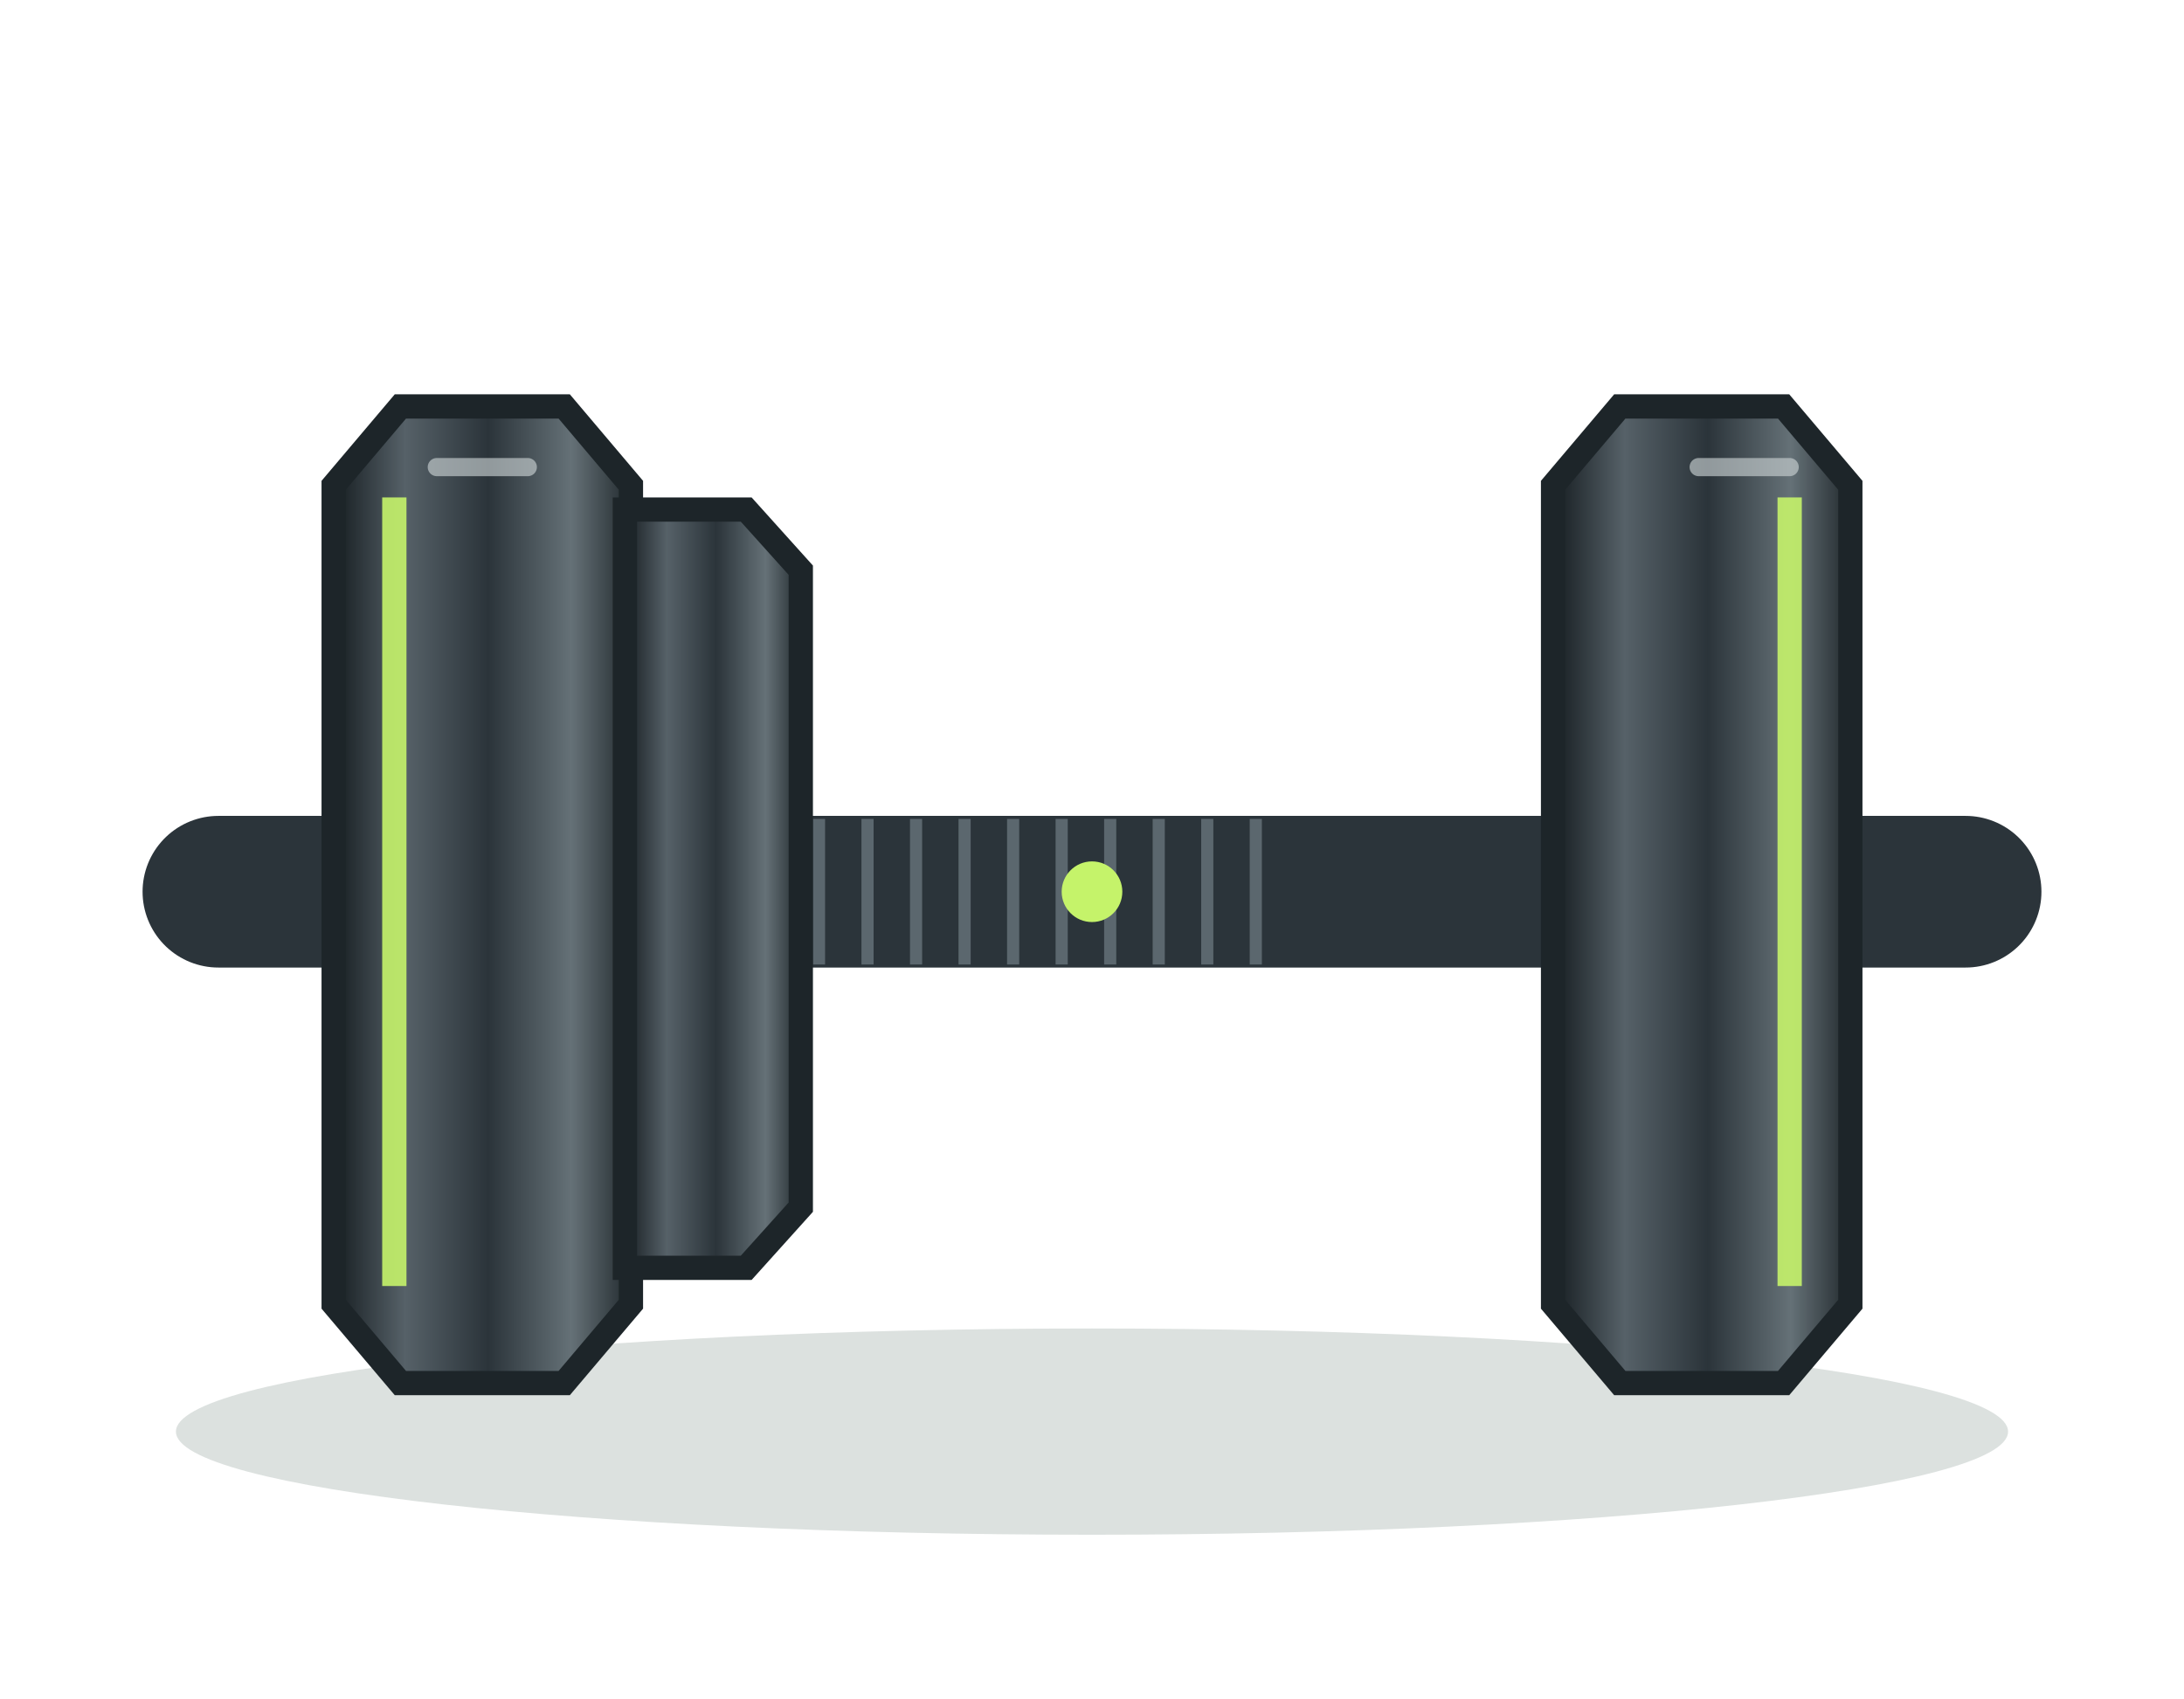
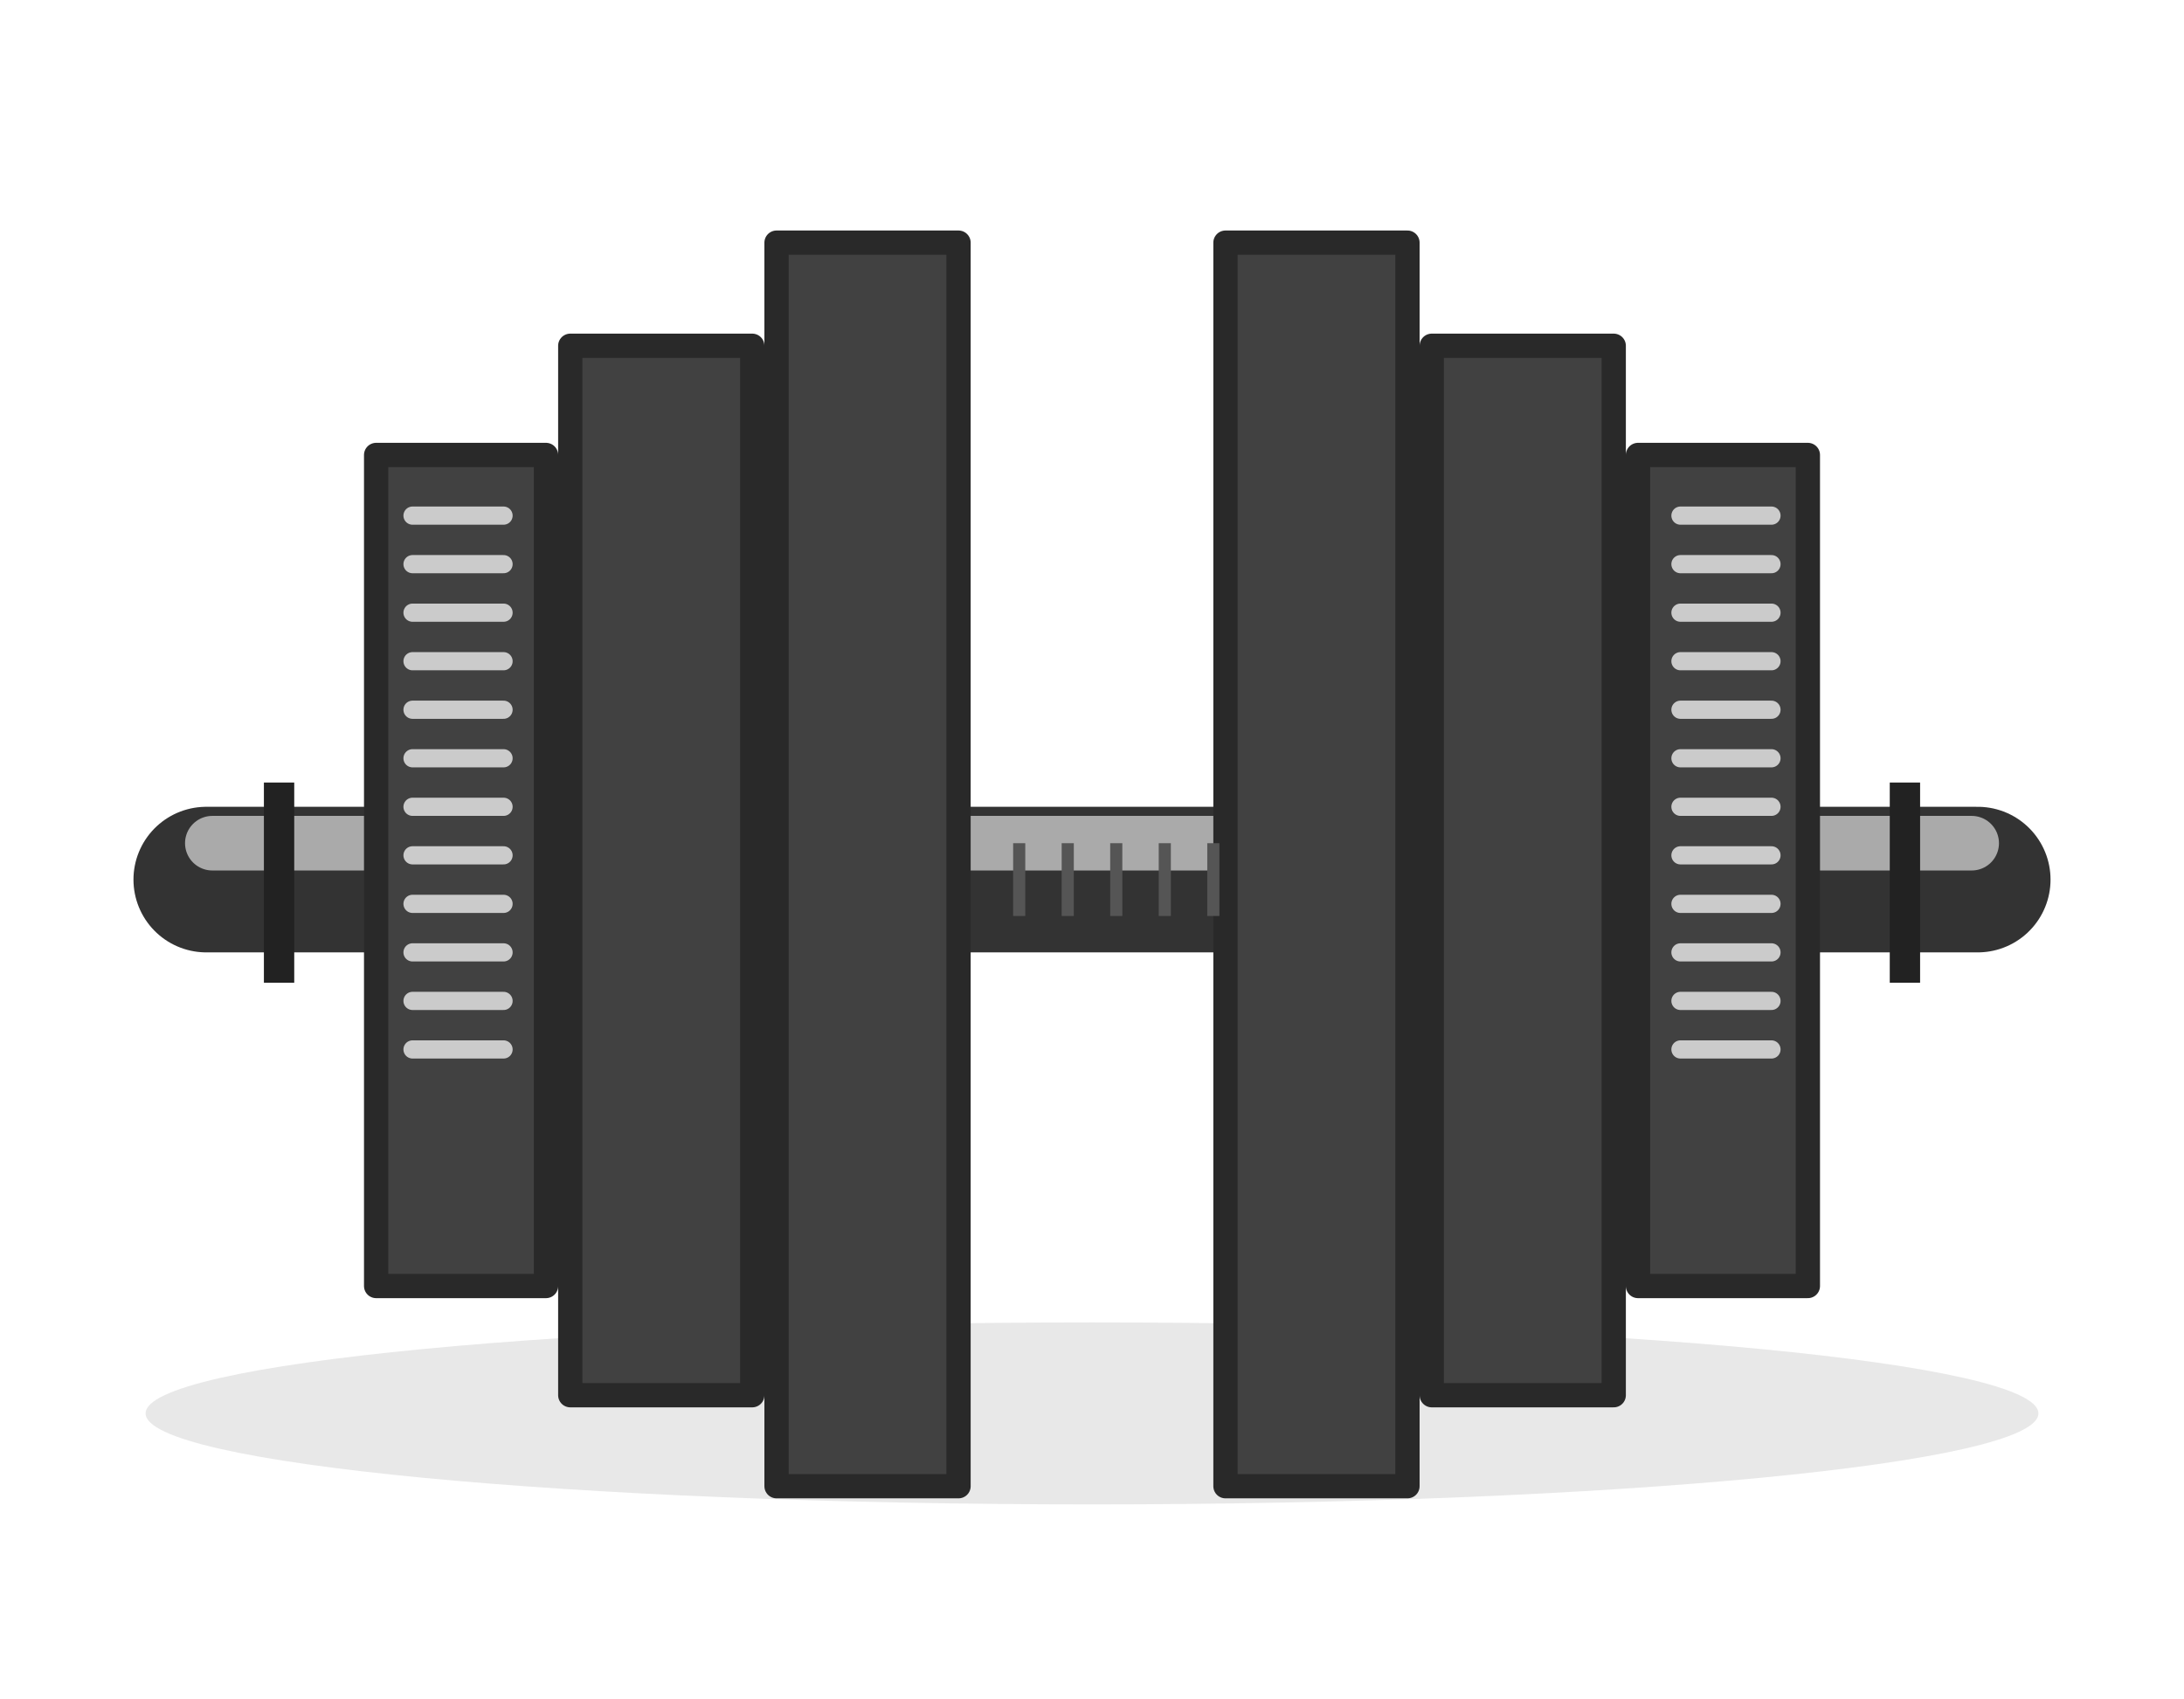
<svg xmlns="http://www.w3.org/2000/svg" viewBox="0 0 360 280" fill="none">
-   <defs>
-     <linearGradient id="bar" x1="0" y1="0" x2="0" y2="1">
-       <stop stop-color="#f5f7f5" />
-       <stop offset=".38" stop-color="#9ea9ad" />
-       <stop offset="1" stop-color="#59666c" />
-     </linearGradient>
-     <linearGradient id="plate" x1="0" y1="0" x2="1" y2="0">
-       <stop stop-color="#161d21" />
-       <stop offset=".24" stop-color="#566168" />
-       <stop offset=".52" stop-color="#2b343a" />
-       <stop offset=".8" stop-color="#657177" />
-       <stop offset="1" stop-color="#222a2e" />
-     </linearGradient>
-   </defs>
-   <ellipse cx="180" cy="236" rx="151" ry="17" fill="#dce1df" />
-   <path d="M36 147h288" stroke="#2b343a" stroke-width="25" stroke-linecap="round" />
-   <path d="M39 141h282" stroke="url(#bar)" stroke-width="13" stroke-linecap="round" />
-   <path d="M111 135v24m8-24v24m8-24v24m8-24v24m8-24v24m8-24v24m8-24v24m8-24v24m8-24v24m8-24v24m8-24v24m8-24v24m8-24v24" stroke="#67747a" stroke-width="2" opacity=".8" />
-   <g stroke="#1d2529" stroke-width="4">
-     <path d="M66 67h27l11 13v135l-11 13H66l-11-13V80z" fill="url(#plate)" />
-     <path d="M103 84h20l9 10v105l-9 10h-20z" fill="url(#plate)" />
-     <path d="M294 84h-20l-9 10v105l9 10h20z" fill="url(#plate)" />
-     <path d="M294 67h-27l-11 13v135l11 13h27l11-13V80z" fill="url(#plate)" />
+   <ellipse cx="180" cy="233" rx="156" ry="15" fill="#e8e8e8" />
+   <path d="M34 145h292" stroke="#333" stroke-width="24" stroke-linecap="round" />
+   <path d="M35 139h290" stroke="#aaa" stroke-width="9" stroke-linecap="round" />
+   <g fill="#414141" stroke="#292929" stroke-width="4" stroke-linejoin="round">
+     <path d="M62 75h28v137H62zM94 57h30v173H94zM128 40h30v205h-30z" />
+     <path d="M298 75h-28v137h28zM266 57h-30v173h30zM232 40h-30v205h30z" />
  </g>
-   <path d="M65 82v130m230-130v130" stroke="#c5f36a" stroke-width="4" opacity=".9" />
-   <path d="M72 77h15m193 0h15" stroke="#c7d0d1" stroke-width="3" stroke-linecap="round" opacity=".65" />
-   <circle cx="180" cy="147" r="5" fill="#c5f36a" />
+   <g stroke="#eee" stroke-width="3" stroke-linecap="round" opacity=".8">
+     <path d="M68 85h15m-15 8h15m-15 8h15m-15 8h15m-15 8h15m-15 8h15m-15 8h15m-15 8h15m-15 8h15m-15 8h15m-15 8h15m-15 8h15" />
+     <path d="M292 85h-15m15 8h-15m15 8h-15m15 8h-15m15 8h-15m15 8h-15m15 8h-15m15 8h-15m15 8h-15m15 8h-15m15 8h-15m15 8h-15" />
+   </g>
+   <path d="M46 129v33m268-33v33" stroke="#222" stroke-width="5" />
+   <path d="M168 139v12m8-12v12m8-12v12m8-12v12m8-12v12" stroke="#555" stroke-width="2" />
</svg>
